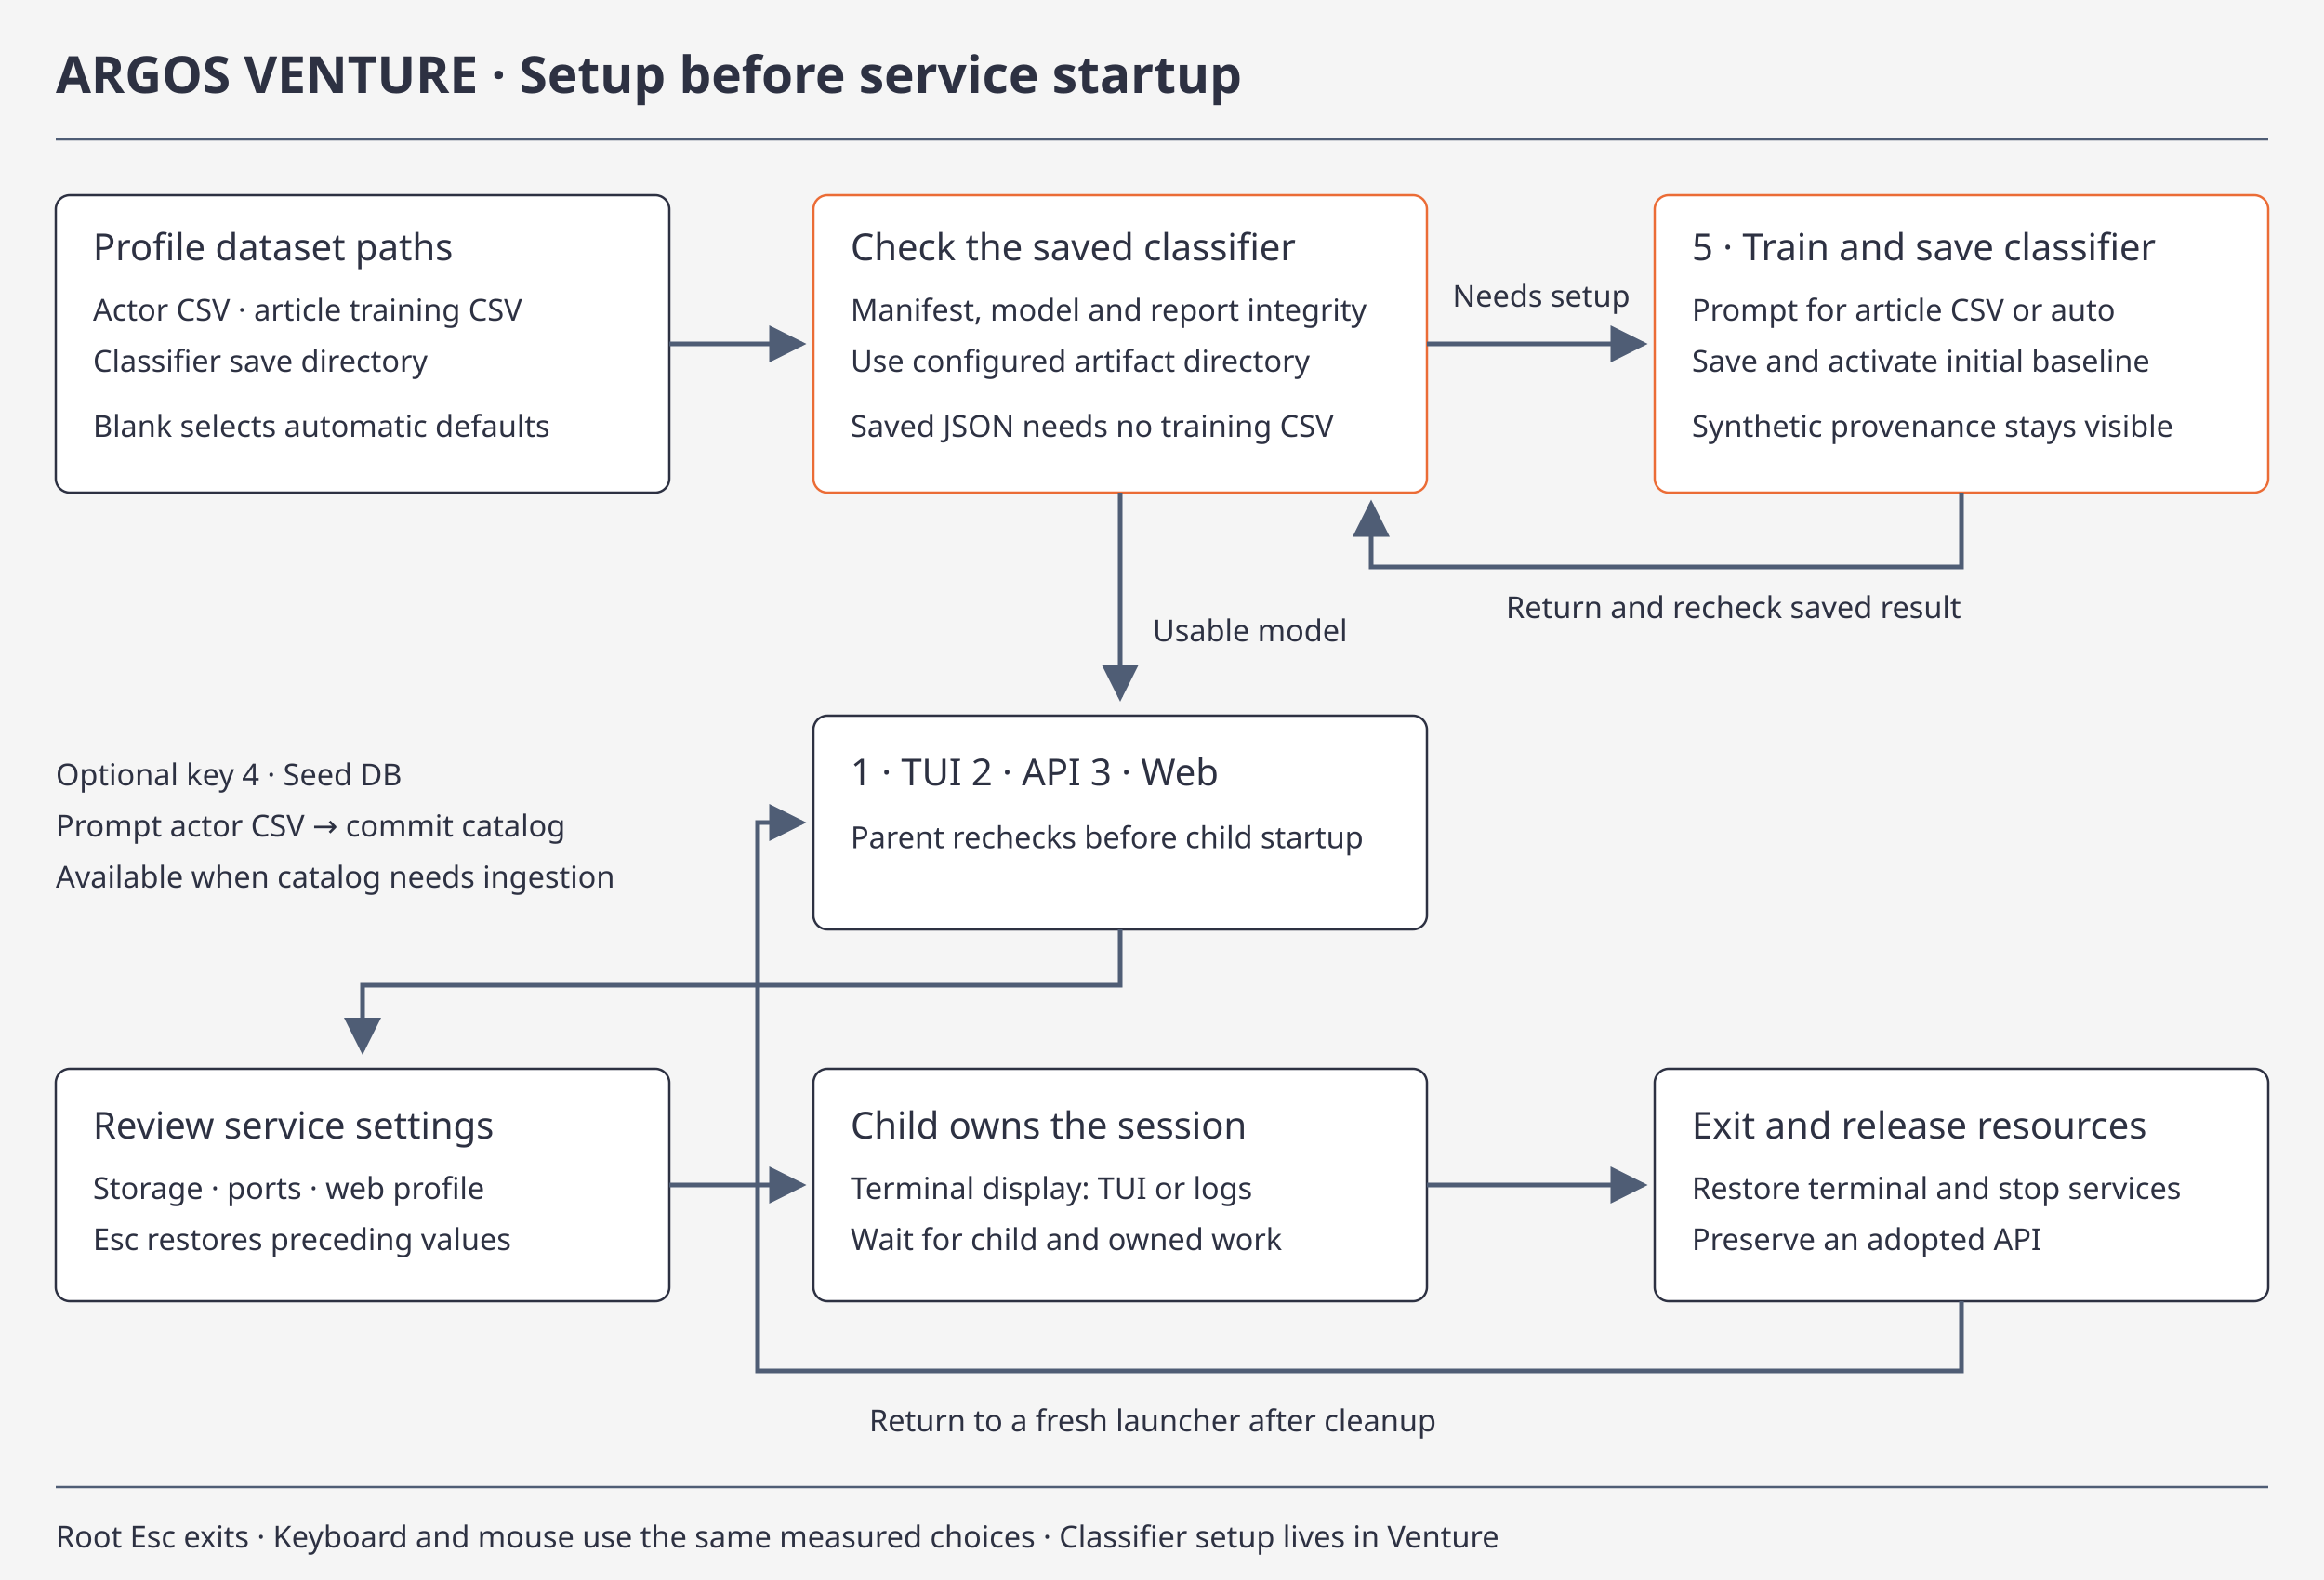
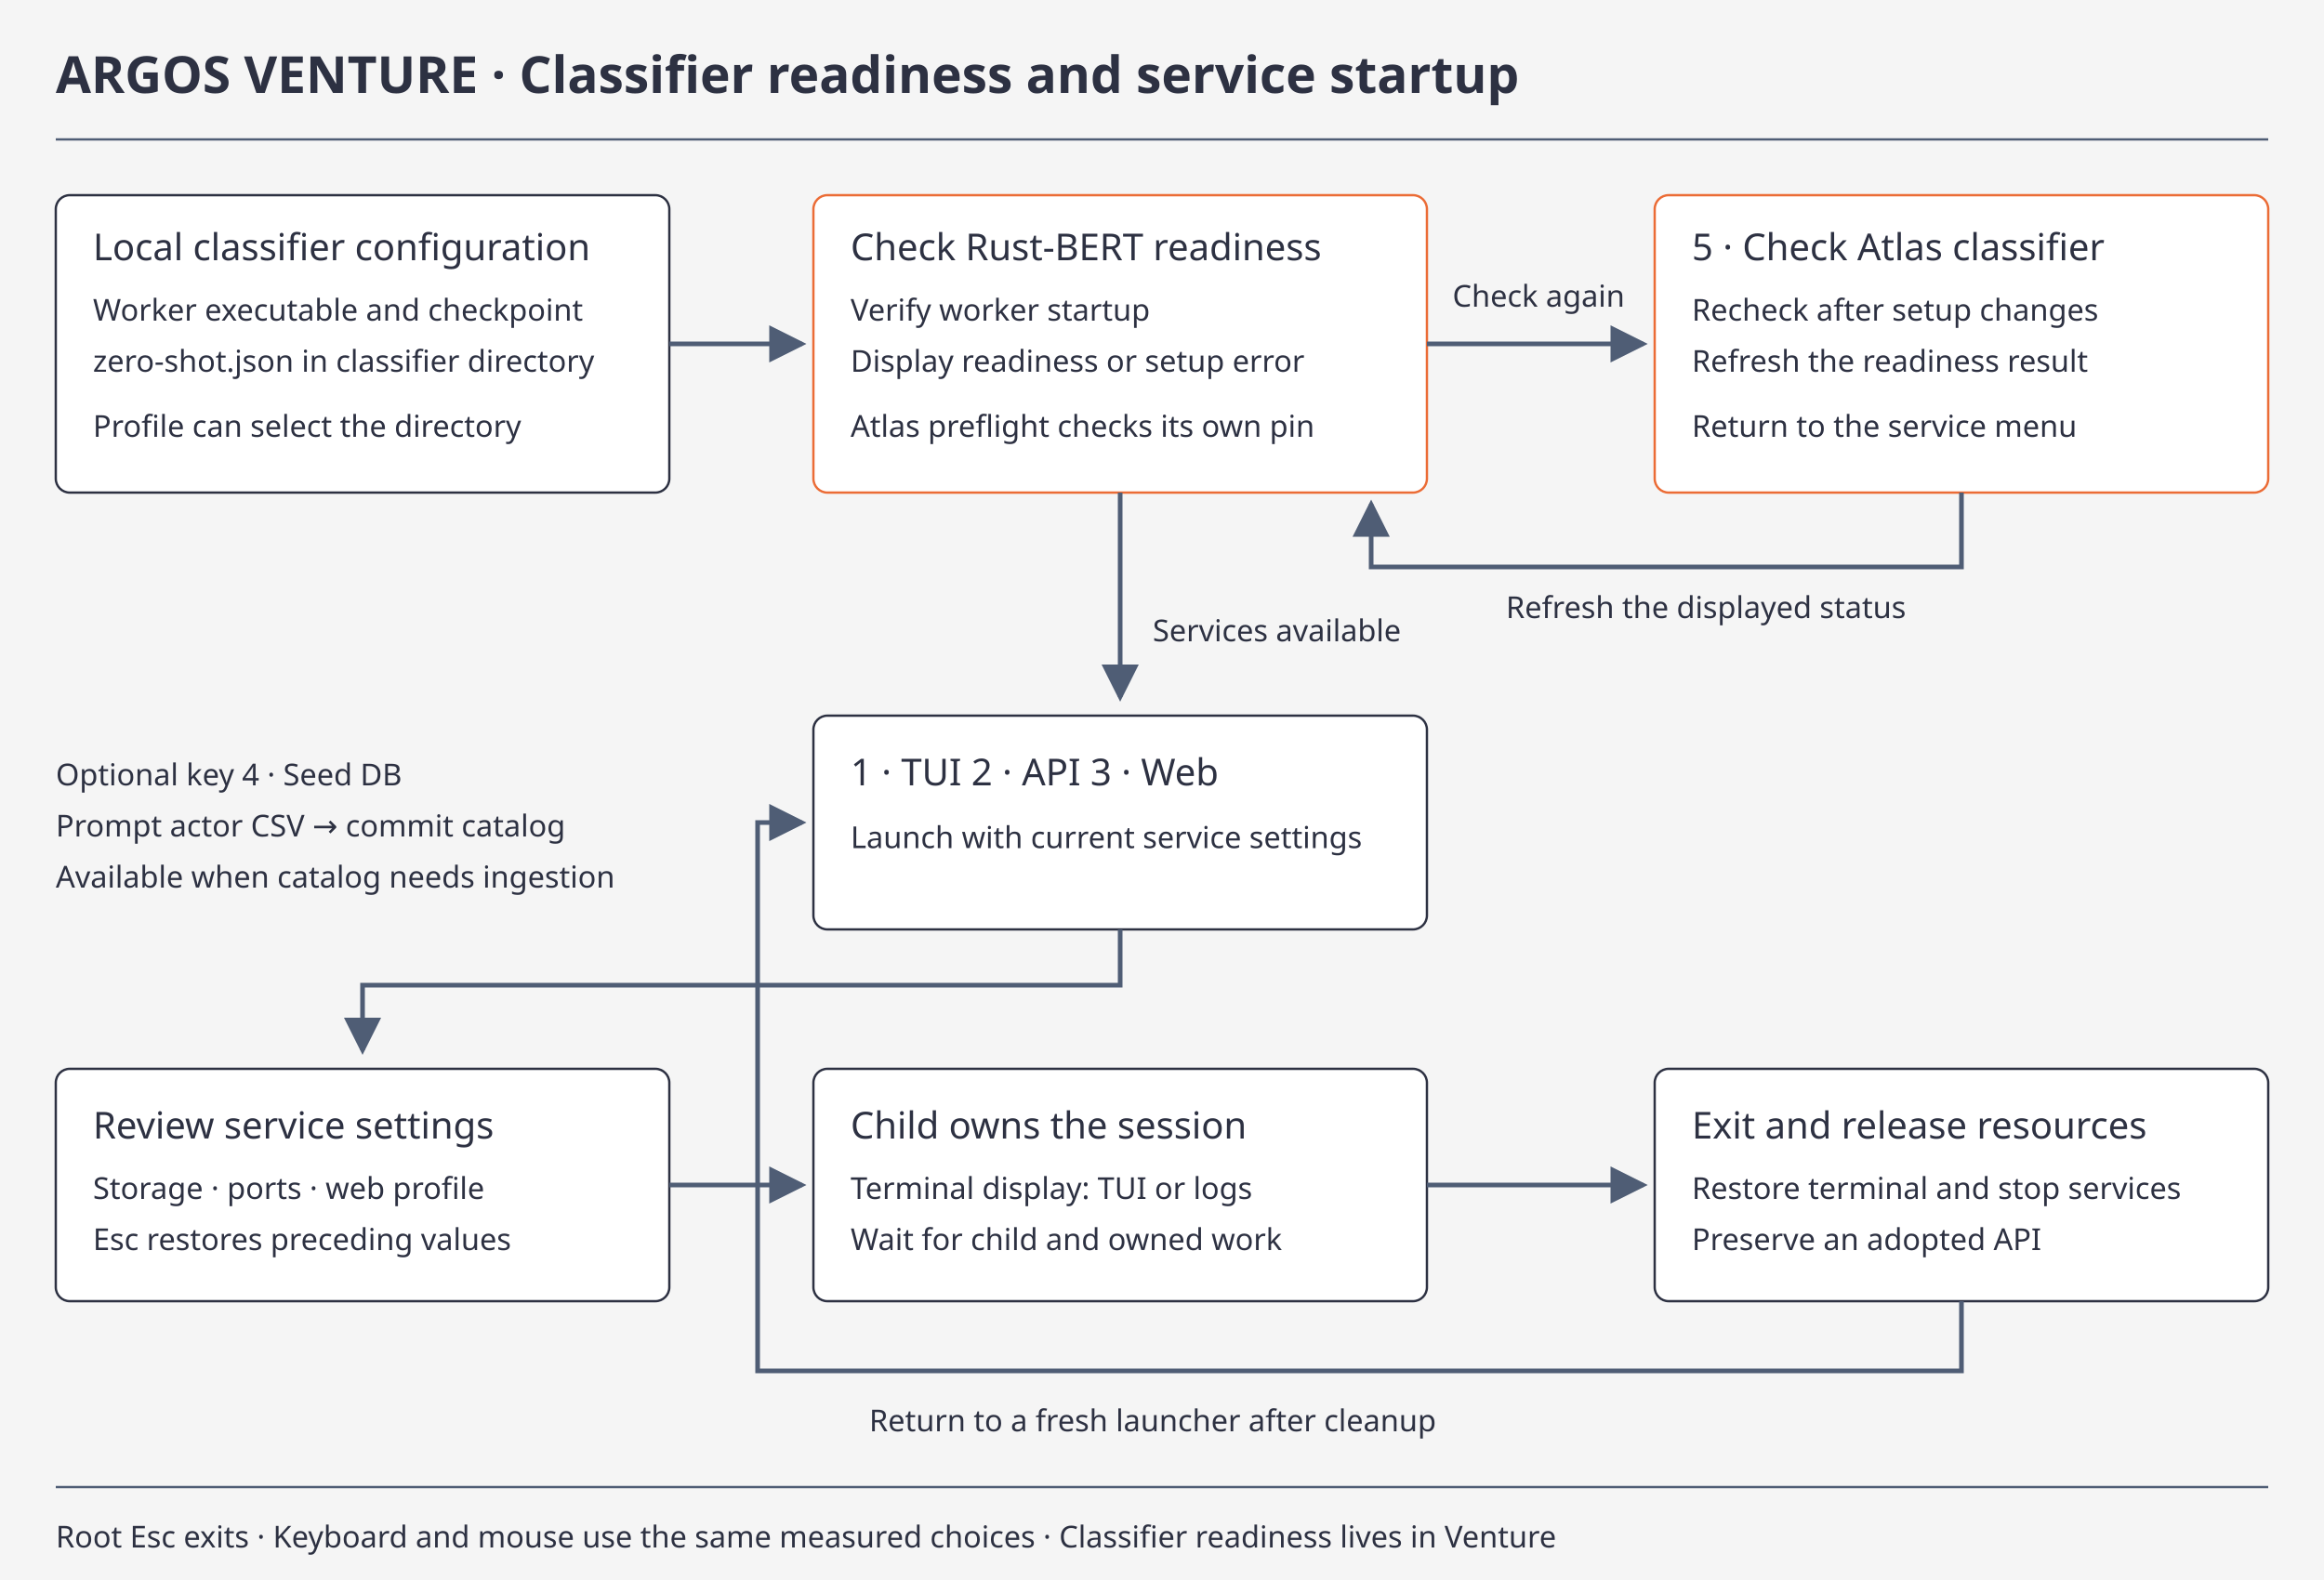
<svg xmlns="http://www.w3.org/2000/svg" viewBox="0 0 1000 680" role="img" aria-labelledby="venture-title venture-desc">
  <defs>
    <marker id="arrow" markerWidth="8" markerHeight="8" refX="7" refY="4" orient="auto">
      <path d="M0 0L8 4L0 8Z" fill="#4f5d75" />
    </marker>
  </defs>
  <rect width="1000" height="680" fill="#f5f5f5" />
  <style>text{font-family:system-ui,sans-serif;fill:#2d3142}.head{font-size:22px;font-weight:600}.label{font-size:16px}.note{font-size:13px}.line{fill:none;stroke:#4f5d75;stroke-width:2;marker-end:url(#arrow)}.node{fill:white;stroke:#2d3142}.focus{stroke:#eb6c36}</style>
-   <text x="24" y="40" class="head">ARGOS VENTURE · Setup before service startup</text>
+   <text x="24" y="40" class="head">ARGOS VENTURE · Classifier readiness and service startup</text>
  <path d="M24 60H976" stroke="#4f5d75" />
  <rect x="24" y="84" width="264" height="128" rx="6" class="node" />
-   <text x="40" y="112" class="label">Profile dataset paths</text>
-   <text x="40" y="138" class="note">Actor CSV · article training CSV</text>
-   <text x="40" y="160" class="note">Classifier save directory</text>
-   <text x="40" y="188" class="note">Blank selects automatic defaults</text>
+   <text x="40" y="112" class="label">Local classifier configuration</text>
+   <text x="40" y="138" class="note">Worker executable and checkpoint</text>
+   <text x="40" y="160" class="note">zero-shot.json in classifier directory</text>
+   <text x="40" y="188" class="note">Profile can select the directory</text>
  <rect x="350" y="84" width="264" height="128" rx="6" class="node focus" />
-   <text x="366" y="112" class="label">Check the saved classifier</text>
-   <text x="366" y="138" class="note">Manifest, model and report integrity</text>
-   <text x="366" y="160" class="note">Use configured artifact directory</text>
-   <text x="366" y="188" class="note">Saved JSON needs no training CSV</text>
+   <text x="366" y="112" class="label">Check Rust-BERT readiness</text>
+   <text x="366" y="138" class="note">Verify worker startup</text>
+   <text x="366" y="160" class="note">Display readiness or setup error</text>
+   <text x="366" y="188" class="note">Atlas preflight checks its own pin</text>
  <rect x="712" y="84" width="264" height="128" rx="6" class="node focus" />
-   <text x="728" y="112" class="label">5 · Train and save classifier</text>
-   <text x="728" y="138" class="note">Prompt for article CSV or auto</text>
-   <text x="728" y="160" class="note">Save and activate initial baseline</text>
-   <text x="728" y="188" class="note">Synthetic provenance stays visible</text>
+   <text x="728" y="112" class="label">5 · Check Atlas classifier</text>
+   <text x="728" y="138" class="note">Recheck after setup changes</text>
+   <text x="728" y="160" class="note">Refresh the readiness result</text>
+   <text x="728" y="188" class="note">Return to the service menu</text>
  <path d="M288 148H345" class="line" />
  <path d="M614 148H707" class="line" />
-   <text x="625" y="132" class="note">Needs setup</text>
+   <text x="625" y="132" class="note">Check again</text>
  <path d="M844 212V244H590V217" class="line" />
-   <text x="648" y="266" class="note">Return and recheck saved result</text>
+   <text x="648" y="266" class="note">Refresh the displayed status</text>
  <path d="M482 212V300" class="line" />
-   <text x="496" y="276" class="note">Usable model</text>
+   <text x="496" y="276" class="note">Services available</text>
  <rect x="350" y="308" width="264" height="92" rx="6" class="node" />
  <text x="366" y="338" class="label">1 · TUI   2 · API   3 · Web</text>
-   <text x="366" y="365" class="note">Parent rechecks before child startup</text>
+   <text x="366" y="365" class="note">Launch with current service settings</text>
  <text x="24" y="338" class="note">Optional key 4 · Seed DB</text>
  <text x="24" y="360" class="note">Prompt actor CSV → commit catalog</text>
  <text x="24" y="382" class="note">Available when catalog needs ingestion</text>
  <path d="M482 400V424H156V452" class="line" />
  <rect x="24" y="460" width="264" height="100" rx="6" class="node" />
  <text x="40" y="490" class="label">Review service settings</text>
  <text x="40" y="516" class="note">Storage · ports · web profile</text>
  <text x="40" y="538" class="note">Esc restores preceding values</text>
  <rect x="350" y="460" width="264" height="100" rx="6" class="node" />
  <text x="366" y="490" class="label">Child owns the session</text>
  <text x="366" y="516" class="note">Terminal display: TUI or logs</text>
  <text x="366" y="538" class="note">Wait for child and owned work</text>
  <rect x="712" y="460" width="264" height="100" rx="6" class="node" />
  <text x="728" y="490" class="label">Exit and release resources</text>
  <text x="728" y="516" class="note">Restore terminal and stop services</text>
  <text x="728" y="538" class="note">Preserve an adopted API</text>
  <path d="M288 510H345" class="line" />
  <path d="M614 510H707" class="line" />
  <path d="M844 560V590H326V354H345" class="line" />
  <text x="374" y="616" class="note">Return to a fresh launcher after cleanup</text>
  <path d="M24 640H976" stroke="#4f5d75" />
-   <text x="24" y="666" class="note">Root Esc exits · Keyboard and mouse use the same measured choices · Classifier setup lives in Venture</text>
+   <text x="24" y="666" class="note">Root Esc exits · Keyboard and mouse use the same measured choices · Classifier readiness lives in Venture</text>
</svg>
